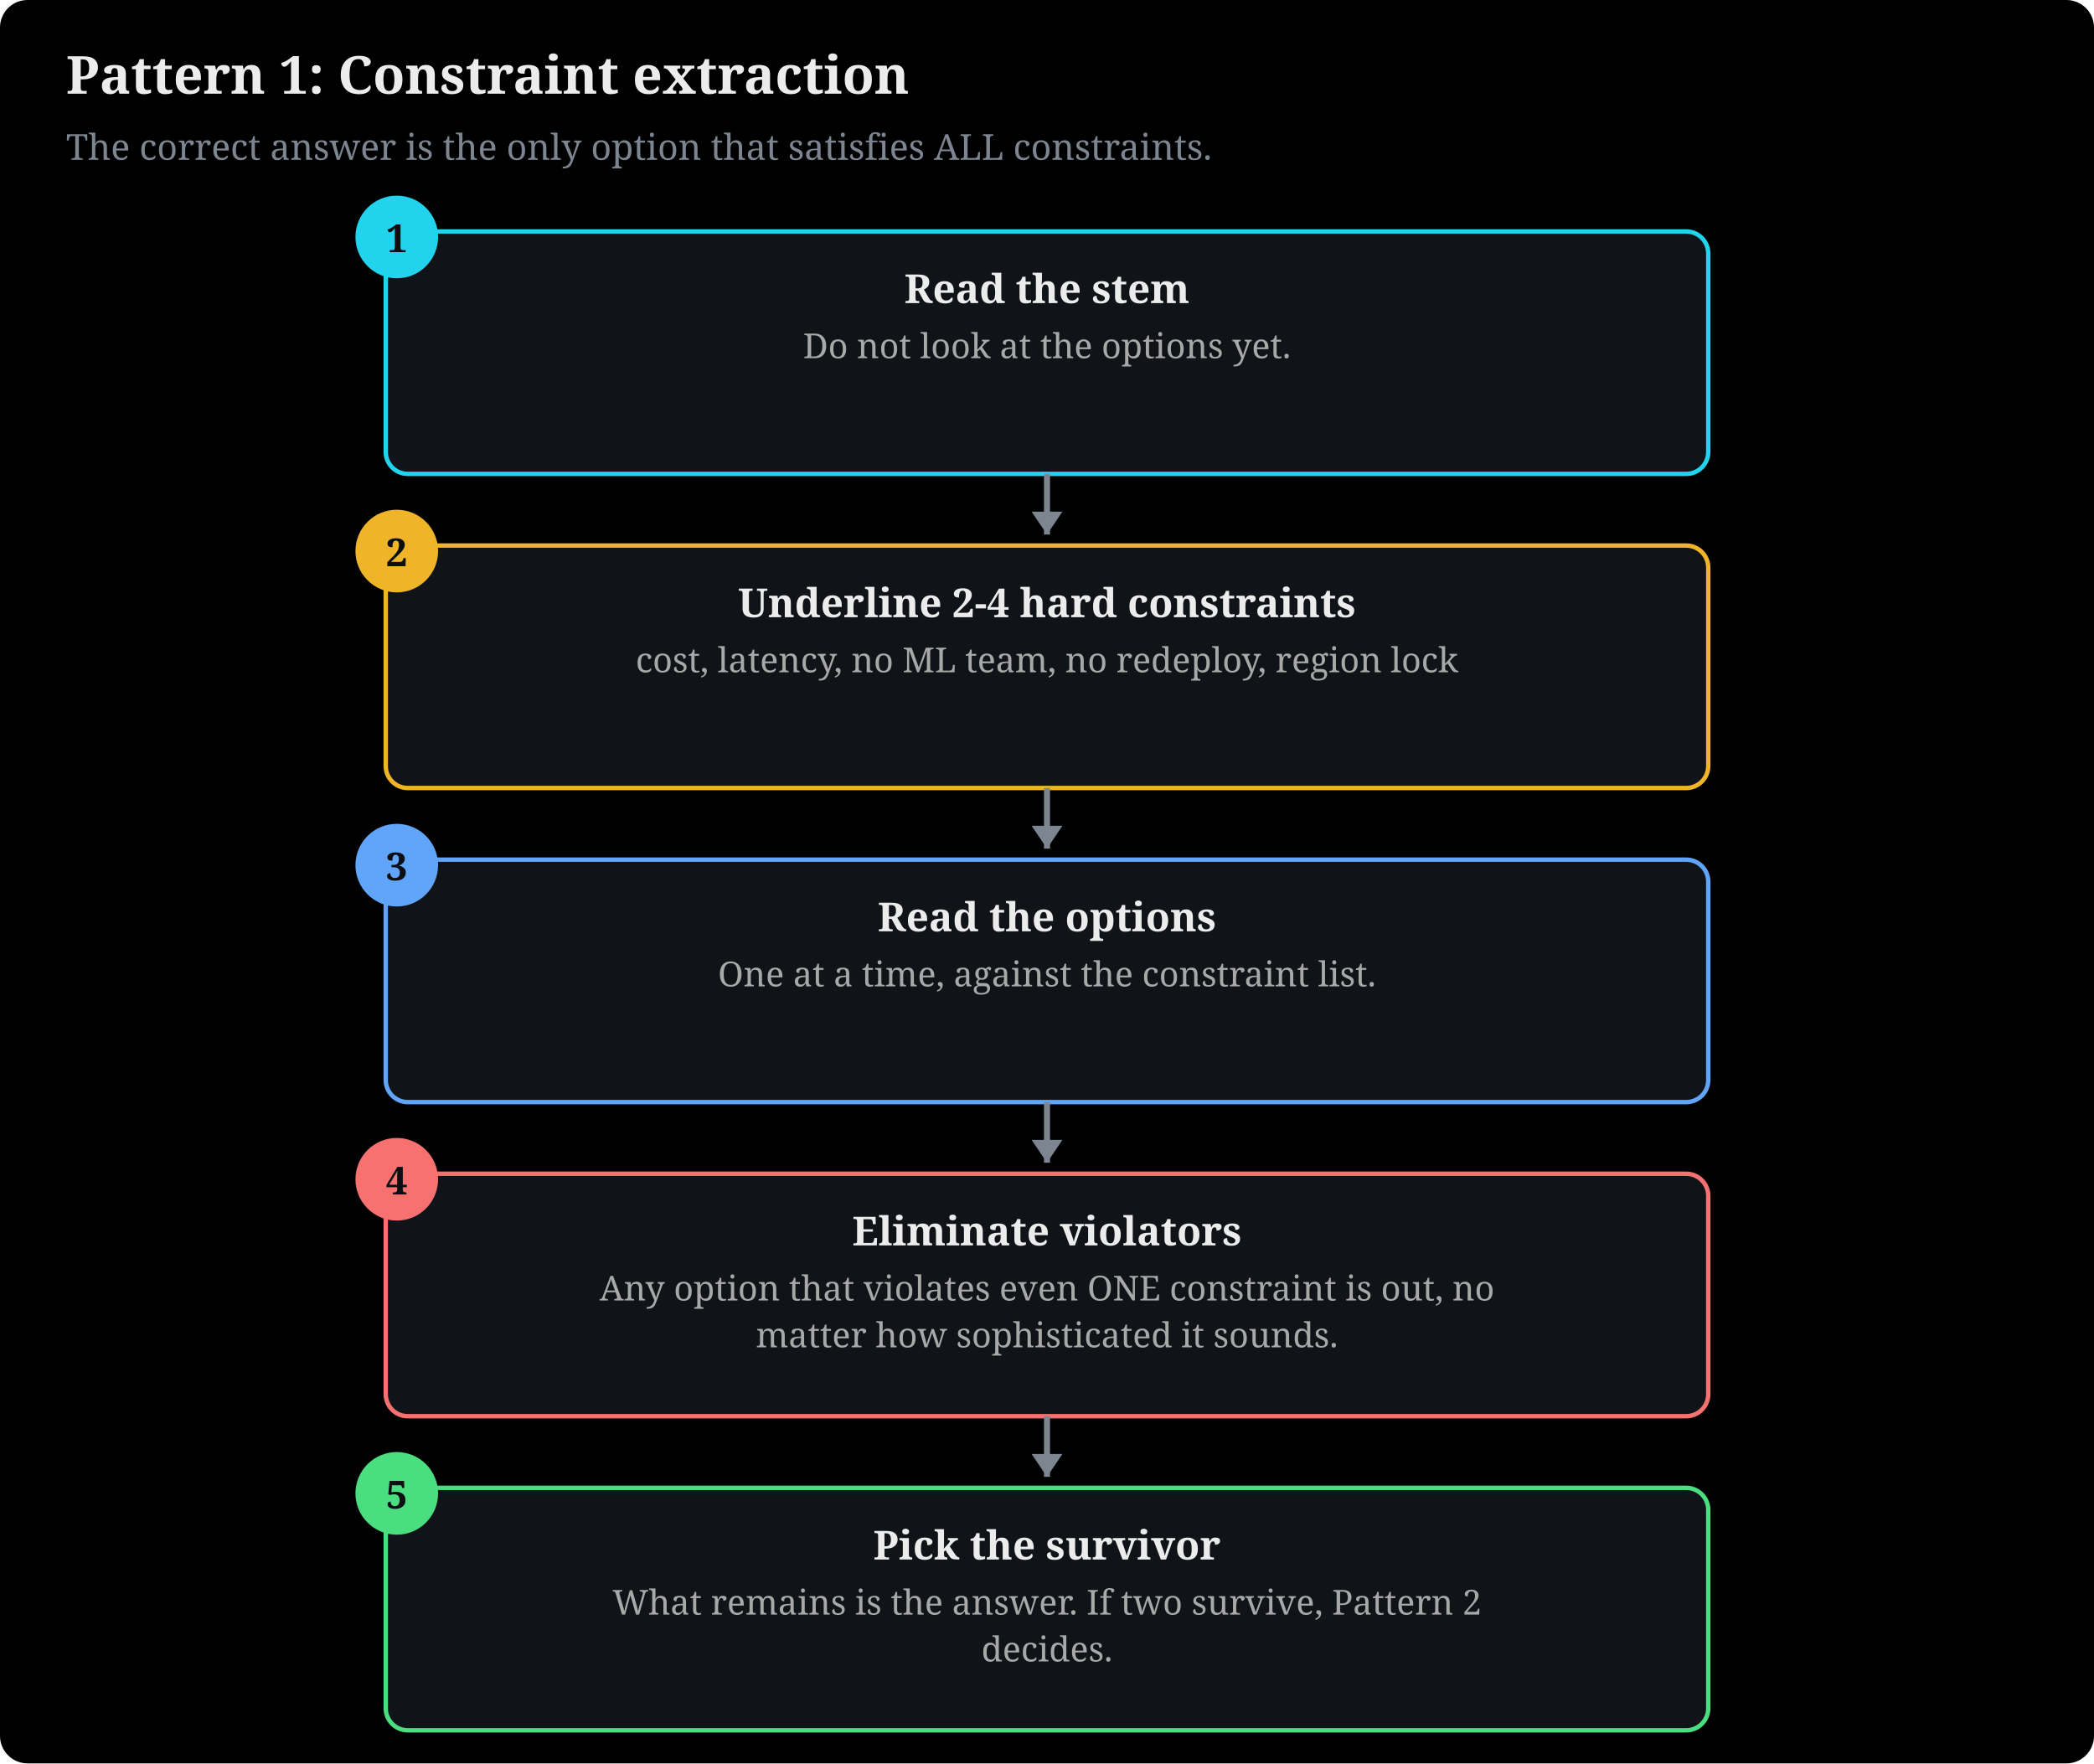
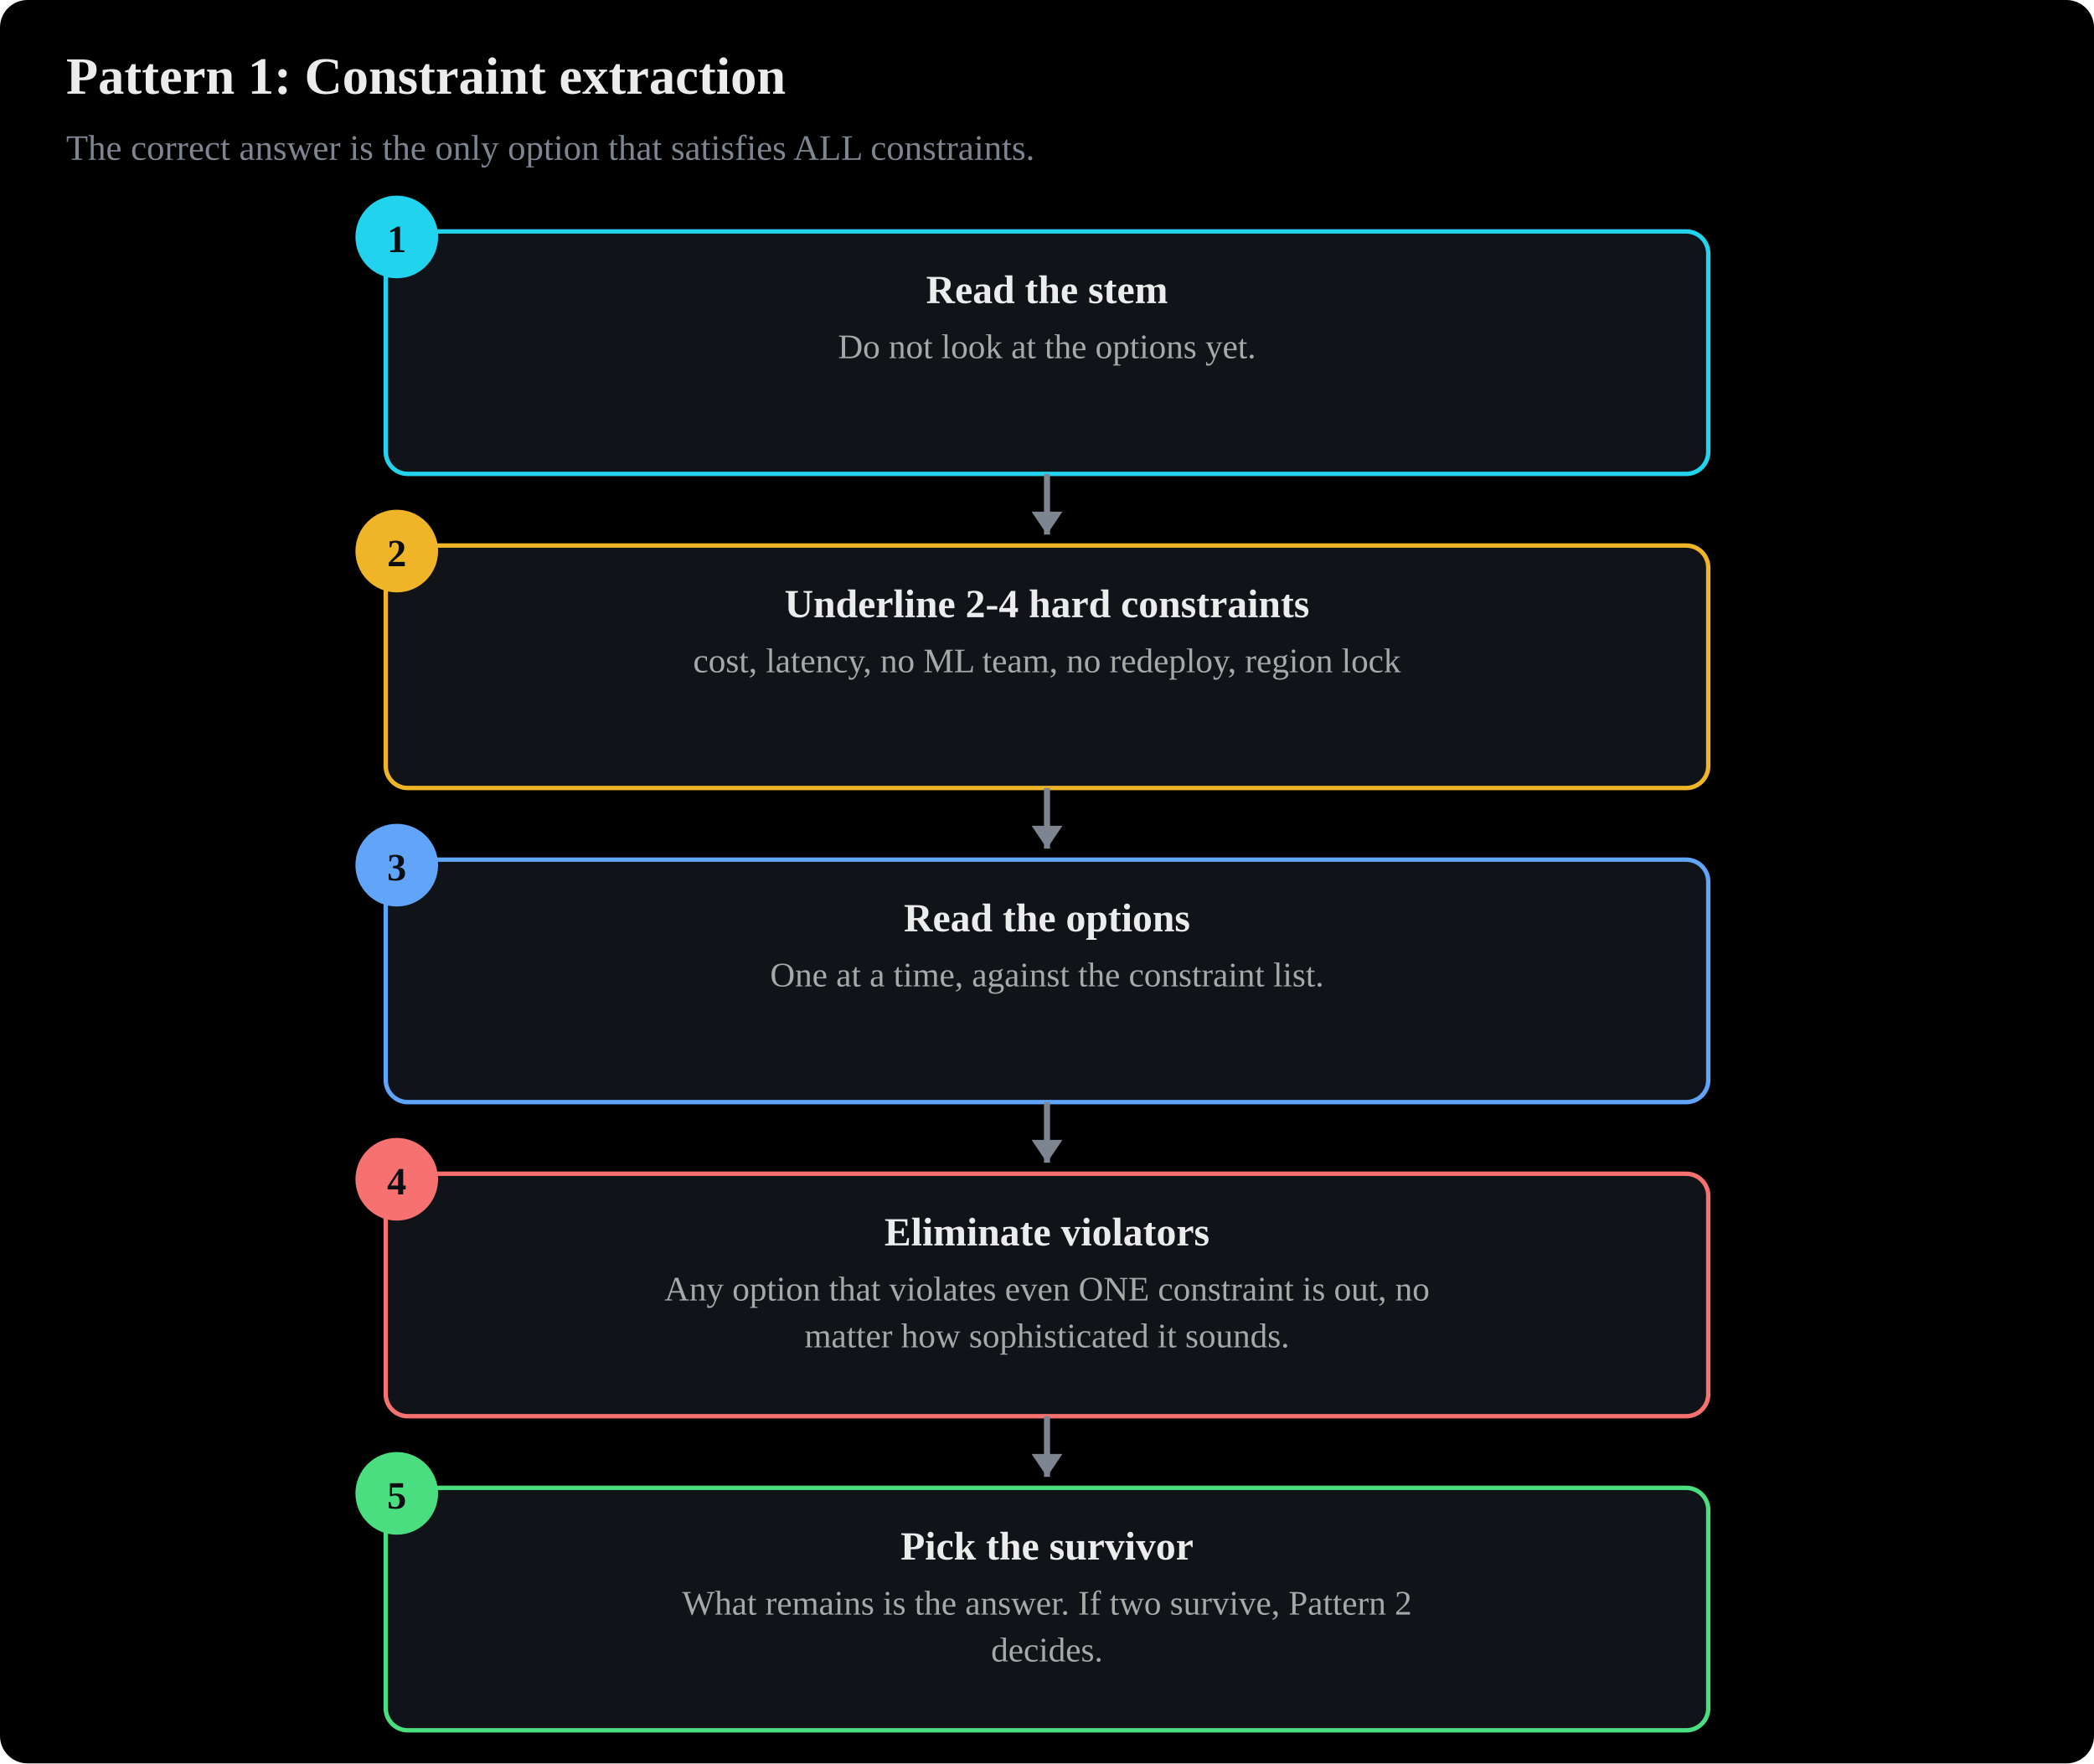
- <svg xmlns="http://www.w3.org/2000/svg" viewBox="0 0 760 640" width="100%" style="max-width:780px" font-family="Charis SIL, Georgia, serif" role="img">
+ <svg xmlns="http://www.w3.org/2000/svg" viewBox="0 0 760 640" width="100%" style="max-width:780px" font-family="Anthropic Sans, Inter, Source Sans 3, IBM Plex Sans, sans-serif" role="img">
  <rect x="0" y="0" width="760" height="640" fill="#000000" rx="10" />
  <text x="24" y="34" font-size="19" font-weight="bold" fill="#ececec">Pattern 1: Constraint extraction</text>
  <text x="24" y="58" font-size="13" fill="#7d8590">The correct answer is the only option that satisfies ALL constraints.</text>
  <rect x="140.0" y="84" width="480" height="88" rx="8" fill="#101318" stroke="#22d3ee" stroke-width="1.6" />
  <circle cx="144.0" cy="86" r="15" fill="#22d3ee" />
  <text x="144.0" y="91.5" font-size="14" fill="#0b0e12" text-anchor="middle" font-weight="bold">1</text>
  <text x="380" y="110" font-size="14.5" fill="#ececec" text-anchor="middle" font-weight="bold">Read the stem</text>
  <text x="380" y="130" font-size="12.5" fill="#a8a8a8" text-anchor="middle">Do not look at the options yet.</text>
  <line x1="380" y1="172" x2="380" y2="194" stroke="#7d8590" stroke-width="2.2" />
  <polygon points="380.0,194.0 374.4,185.7 385.6,185.7" fill="#7d8590" />
  <rect x="140.0" y="198" width="480" height="88" rx="8" fill="#101318" stroke="#f0b429" stroke-width="1.6" />
  <circle cx="144.0" cy="200" r="15" fill="#f0b429" />
  <text x="144.0" y="205.5" font-size="14" fill="#0b0e12" text-anchor="middle" font-weight="bold">2</text>
  <text x="380" y="224" font-size="14.5" fill="#ececec" text-anchor="middle" font-weight="bold">Underline 2-4 hard constraints</text>
  <text x="380" y="244" font-size="12.5" fill="#a8a8a8" text-anchor="middle">cost, latency, no ML team, no redeploy, region lock</text>
  <line x1="380" y1="286" x2="380" y2="308" stroke="#7d8590" stroke-width="2.2" />
  <polygon points="380.0,308.0 374.4,299.7 385.6,299.7" fill="#7d8590" />
  <rect x="140.0" y="312" width="480" height="88" rx="8" fill="#101318" stroke="#60a5fa" stroke-width="1.6" />
  <circle cx="144.0" cy="314" r="15" fill="#60a5fa" />
  <text x="144.0" y="319.5" font-size="14" fill="#0b0e12" text-anchor="middle" font-weight="bold">3</text>
  <text x="380" y="338" font-size="14.5" fill="#ececec" text-anchor="middle" font-weight="bold">Read the options</text>
  <text x="380" y="358" font-size="12.5" fill="#a8a8a8" text-anchor="middle">One at a time, against the constraint list.</text>
  <line x1="380" y1="400" x2="380" y2="422" stroke="#7d8590" stroke-width="2.2" />
  <polygon points="380.0,422.0 374.4,413.7 385.6,413.7" fill="#7d8590" />
  <rect x="140.0" y="426" width="480" height="88" rx="8" fill="#101318" stroke="#f87171" stroke-width="1.6" />
  <circle cx="144.0" cy="428" r="15" fill="#f87171" />
  <text x="144.0" y="433.5" font-size="14" fill="#0b0e12" text-anchor="middle" font-weight="bold">4</text>
  <text x="380" y="452" font-size="14.5" fill="#ececec" text-anchor="middle" font-weight="bold">Eliminate violators</text>
  <text x="380" y="472" font-size="12.5" fill="#a8a8a8" text-anchor="middle">Any option that violates even ONE constraint is out, no</text>
  <text x="380" y="489" font-size="12.5" fill="#a8a8a8" text-anchor="middle">matter how sophisticated it sounds.</text>
  <line x1="380" y1="514" x2="380" y2="536" stroke="#7d8590" stroke-width="2.2" />
  <polygon points="380.0,536.0 374.4,527.7 385.6,527.7" fill="#7d8590" />
  <rect x="140.0" y="540" width="480" height="88" rx="8" fill="#101318" stroke="#4ade80" stroke-width="1.6" />
  <circle cx="144.0" cy="542" r="15" fill="#4ade80" />
  <text x="144.0" y="547.5" font-size="14" fill="#0b0e12" text-anchor="middle" font-weight="bold">5</text>
  <text x="380" y="566" font-size="14.5" fill="#ececec" text-anchor="middle" font-weight="bold">Pick the survivor</text>
  <text x="380" y="586" font-size="12.5" fill="#a8a8a8" text-anchor="middle">What remains is the answer. If two survive, Pattern 2</text>
  <text x="380" y="603" font-size="12.5" fill="#a8a8a8" text-anchor="middle">decides.</text>
</svg>
